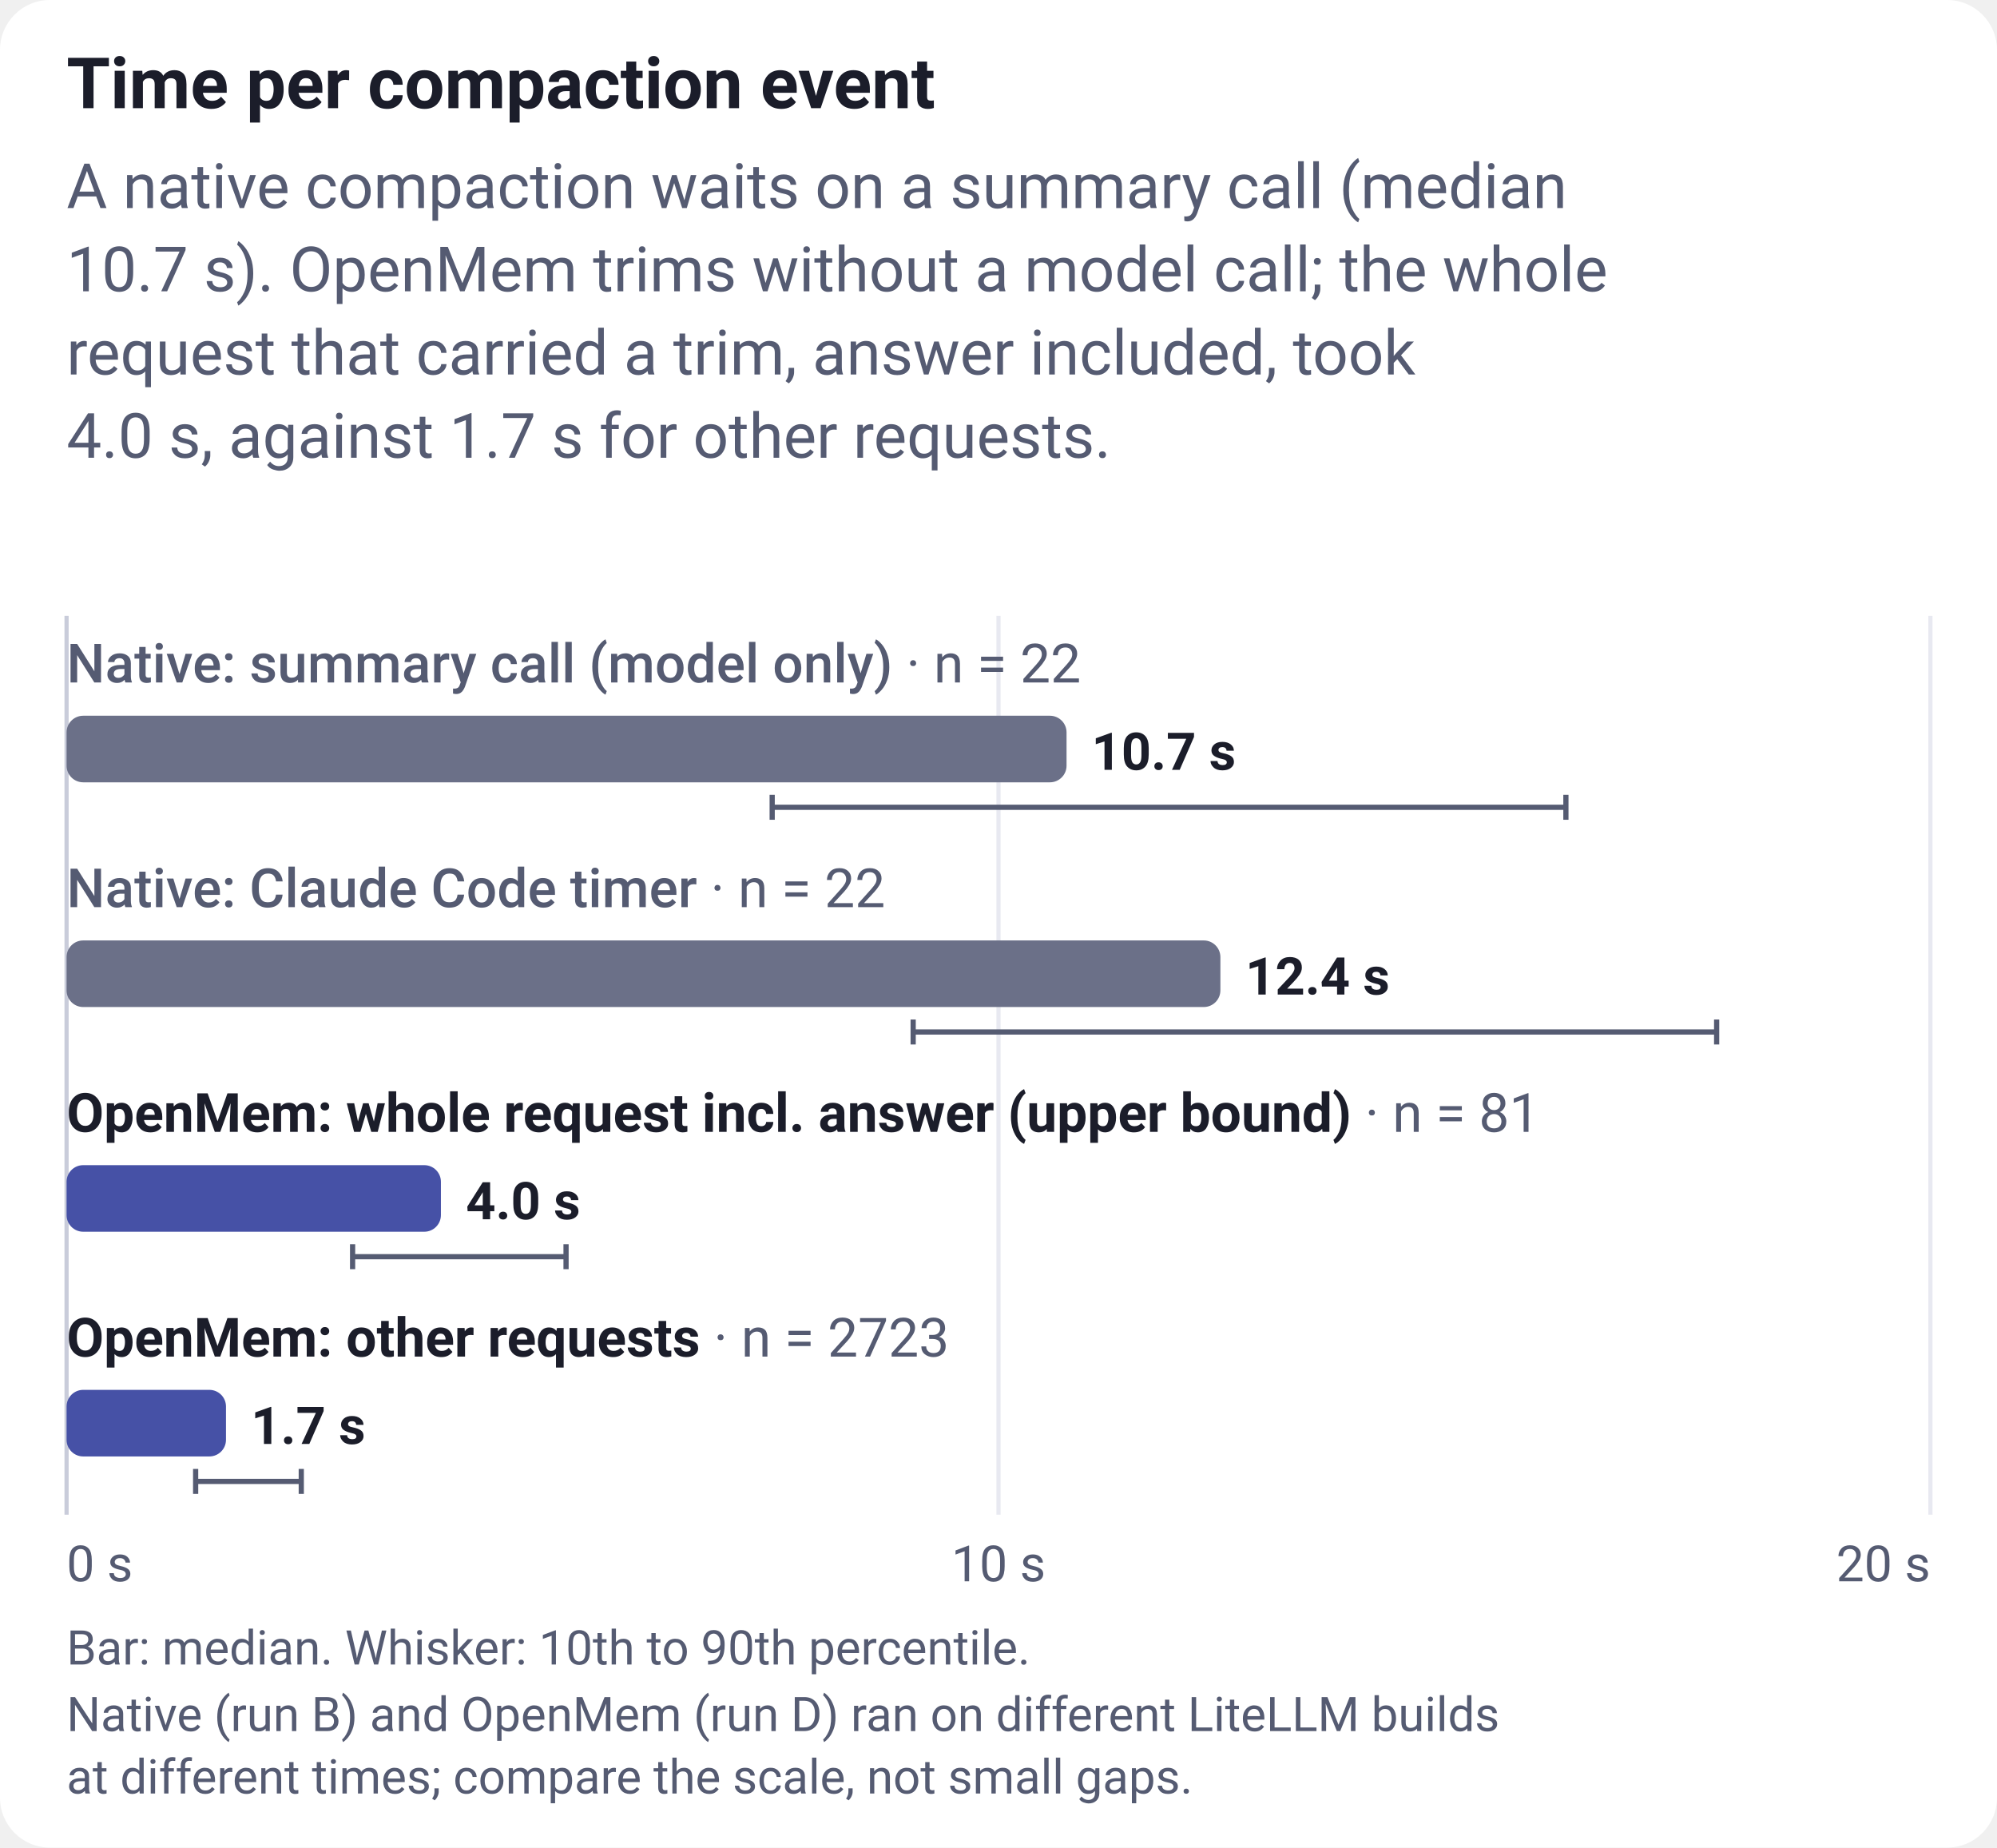
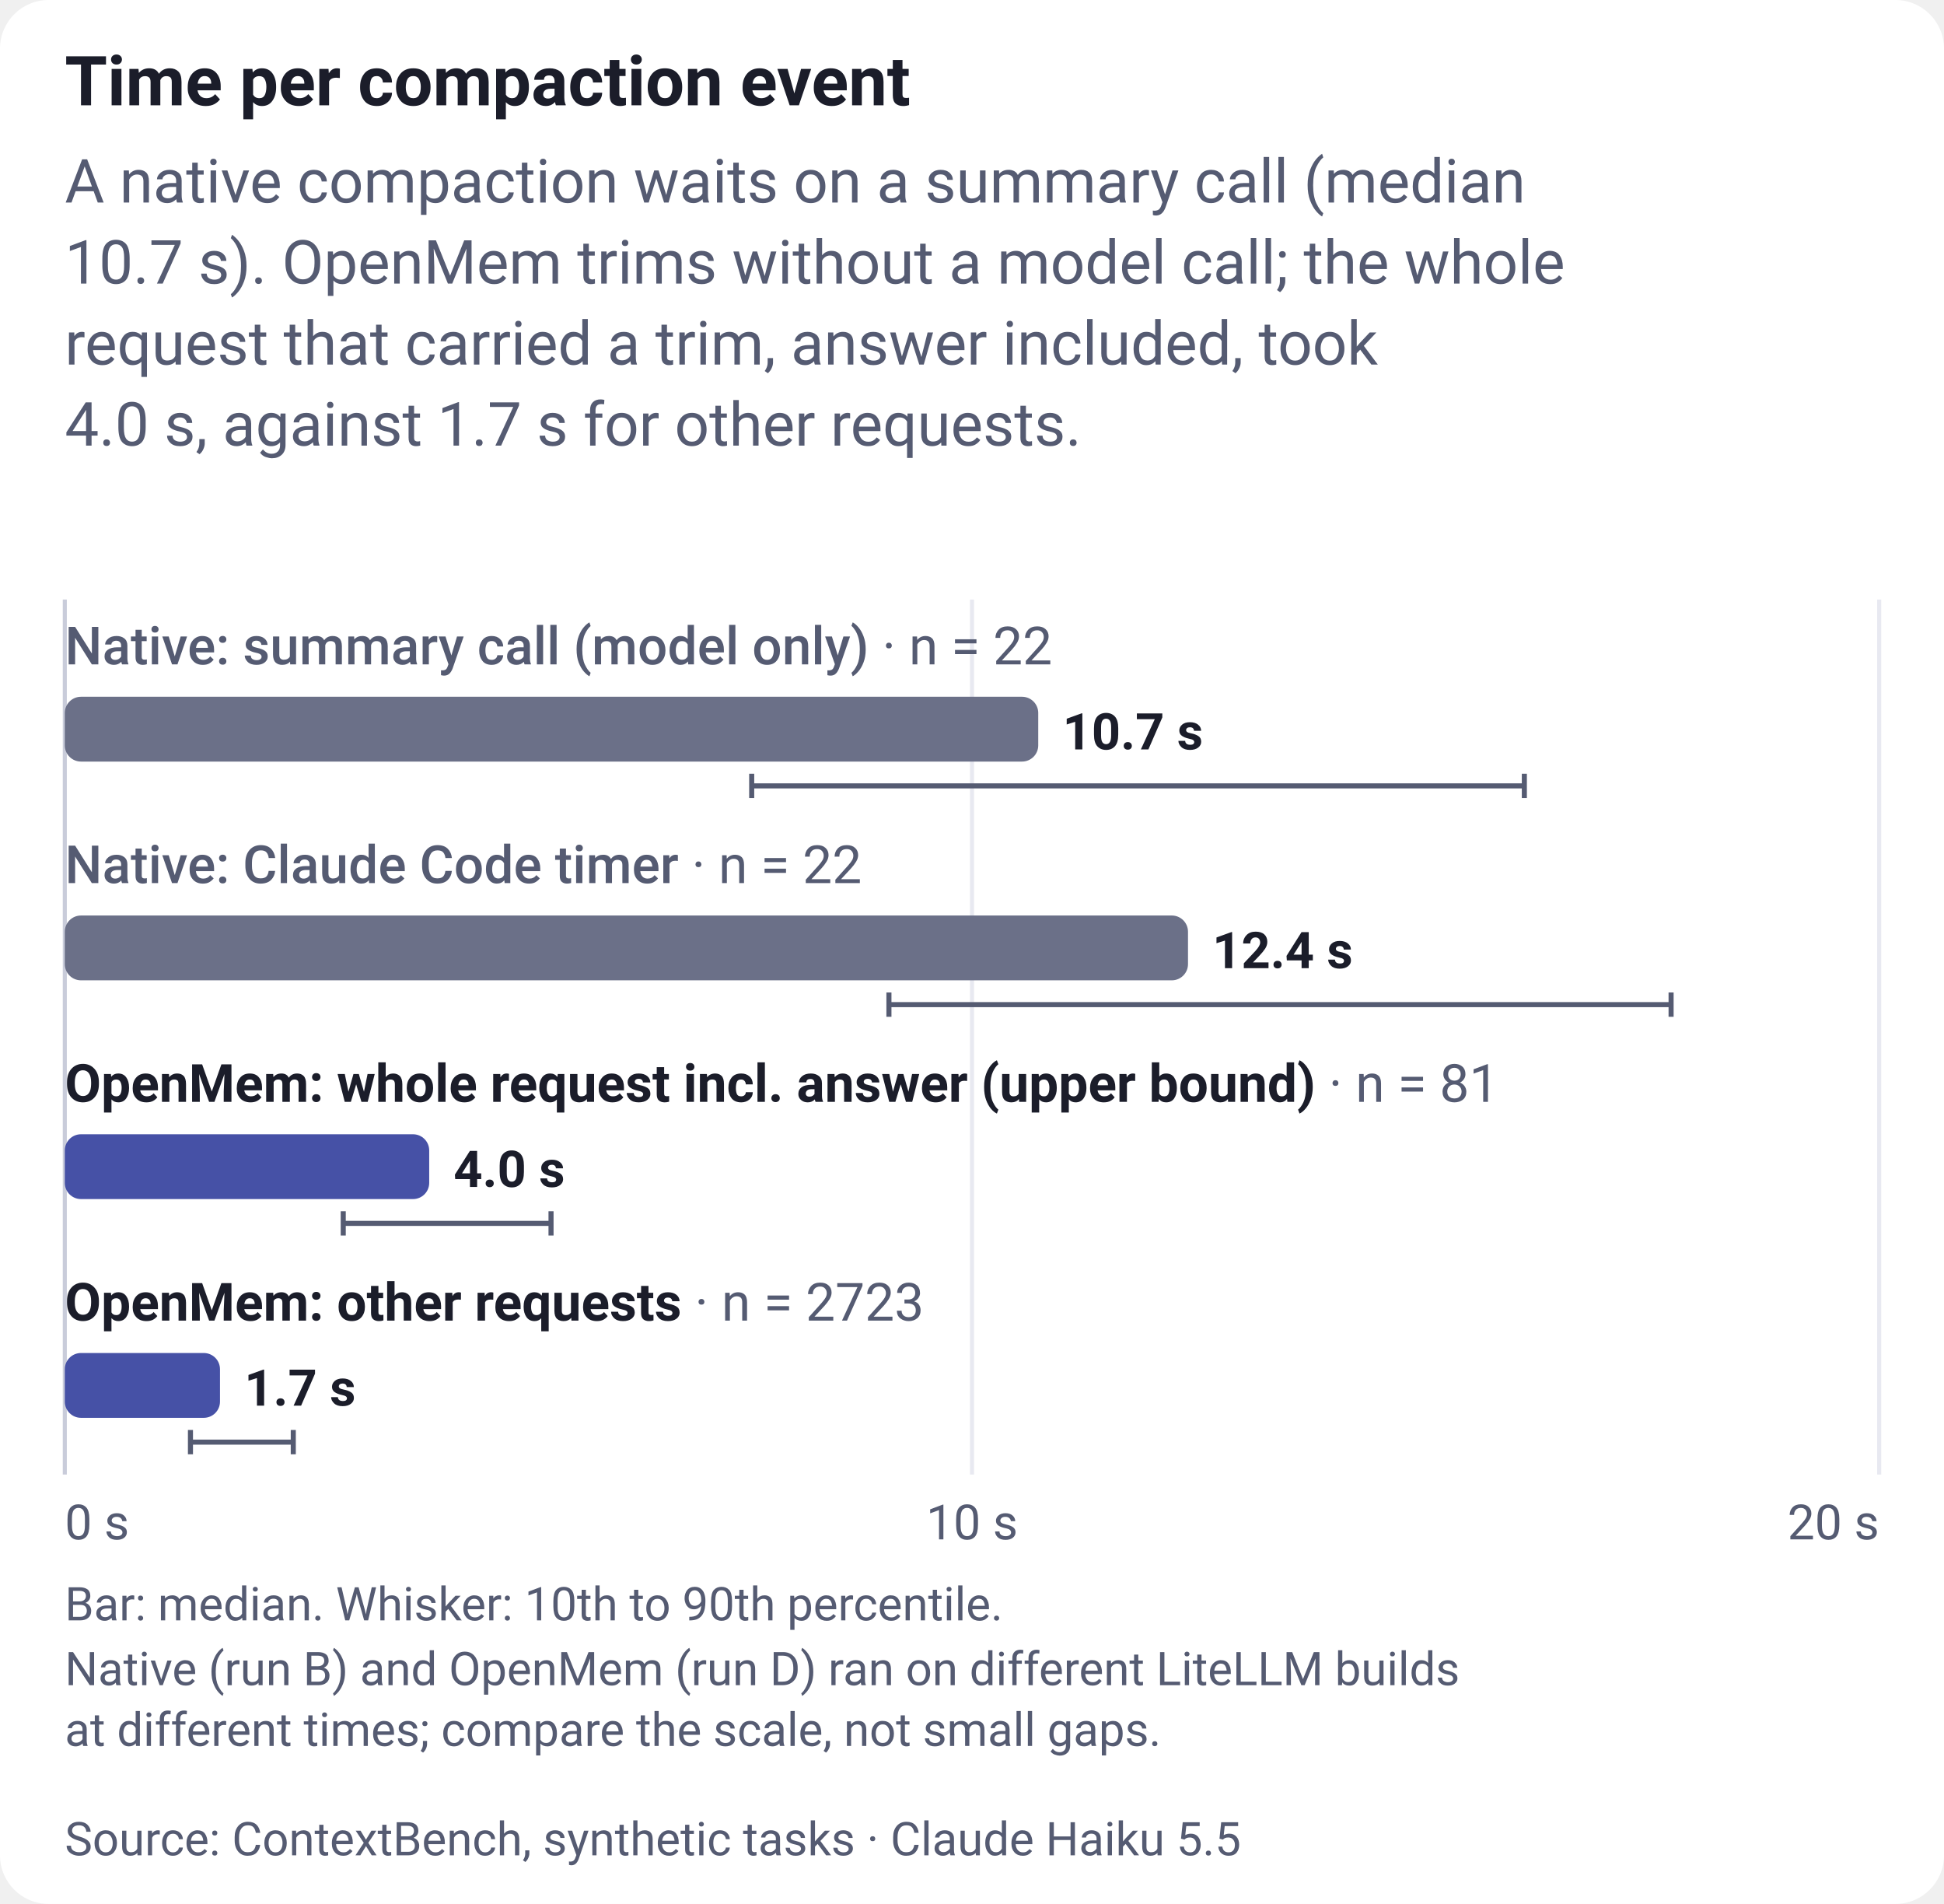
- <svg xmlns="http://www.w3.org/2000/svg" viewBox="0 0 480 444" width="480" height="444" role="img" aria-label="Time per compaction event" font-family="'DM Sans', system-ui, -apple-system, 'Segoe UI', Roboto, sans-serif">
-   <rect width="480" height="444" rx="12" fill="#ffffff" />
+ <svg xmlns="http://www.w3.org/2000/svg" viewBox="0 0 480 470" width="480" height="470" role="img" aria-label="Time per compaction event" font-family="'DM Sans', system-ui, -apple-system, 'Segoe UI', Roboto, sans-serif">
+   <rect width="480" height="470" rx="12" fill="#ffffff" />
  <text x="16" y="26" font-size="17" font-weight="700" fill="#1b1d2a">Time per compaction event</text>
  <text x="16" y="50" font-size="15" fill="#555b72">A native compaction waits on a summary call (median</text>
  <text x="16" y="70" font-size="15" fill="#555b72">10.7 s). OpenMem trims without a model call; the whole</text>
  <text x="16" y="90" font-size="15" fill="#555b72">request that carried a trim, answer included, took</text>
  <text x="16" y="110" font-size="15" fill="#555b72">4.0 s, against 1.7 s for other requests.</text>
  <line x1="16" x2="16" y1="148" y2="364" stroke="#c9ccda" />
  <text x="16" y="380" font-size="12" text-anchor="start" fill="#555b72">0 s</text>
  <line x1="240" x2="240" y1="148" y2="364" stroke="#e8e9f1" />
  <text x="240" y="380" font-size="12" text-anchor="middle" fill="#555b72">10 s</text>
  <line x1="464" x2="464" y1="148" y2="364" stroke="#e8e9f1" />
  <text x="464" y="380" font-size="12" text-anchor="end" fill="#555b72">20 s</text>
  <text x="16" y="164" font-size="13" font-weight="500" fill="#555b72">Native: summary call (model only) <tspan font-weight="400" fill="#555b72">· n = 22</tspan>
  </text>
  <rect x="16" y="172" width="240.357" height="16" rx="4" fill="#6b7088" />
  <line x1="185.603" x2="376.382" y1="194" y2="194" stroke="#555b72" stroke-width="1.25" />
  <line x1="185.603" x2="185.603" y1="191" y2="197" stroke="#555b72" stroke-width="1.25" />
  <line x1="376.382" x2="376.382" y1="191" y2="197" stroke="#555b72" stroke-width="1.25" />
  <text x="262.357" y="185" font-size="12.5" font-weight="700" fill="#1b1d2a">10.7 s</text>
  <text x="16" y="218" font-size="13" font-weight="500" fill="#555b72">Native: Claude Code timer <tspan font-weight="400" fill="#555b72">· n = 22</tspan>
  </text>
  <rect x="16" y="226" width="277.334" height="16" rx="4" fill="#6b7088" />
  <line x1="219.488" x2="412.614" y1="248" y2="248" stroke="#555b72" stroke-width="1.25" />
  <line x1="219.488" x2="219.488" y1="245" y2="251" stroke="#555b72" stroke-width="1.25" />
  <line x1="412.614" x2="412.614" y1="245" y2="251" stroke="#555b72" stroke-width="1.25" />
  <text x="299.334" y="239" font-size="12.5" font-weight="700" fill="#1b1d2a">12.4 s</text>
  <text x="16" y="272" font-size="13" font-weight="700" fill="#1b1d2a">OpenMem: whole request incl. answer (upper bound) <tspan font-weight="400" fill="#555b72">· n = 81</tspan>
  </text>
  <rect x="16" y="280" width="89.978" height="16" rx="4" fill="#4651a6" />
  <line x1="84.751" x2="136.056" y1="302" y2="302" stroke="#555b72" stroke-width="1.25" />
  <line x1="84.751" x2="84.751" y1="299" y2="305" stroke="#555b72" stroke-width="1.25" />
  <line x1="136.056" x2="136.056" y1="299" y2="305" stroke="#555b72" stroke-width="1.25" />
  <text x="111.978" y="293" font-size="12.5" font-weight="700" fill="#1b1d2a">4.0 s</text>
  <text x="16" y="326" font-size="13" font-weight="700" fill="#1b1d2a">OpenMem: other requests <tspan font-weight="400" fill="#555b72">· n = 2723</tspan>
  </text>
  <rect x="16" y="334" width="38.319" height="16" rx="4" fill="#4651a6" />
  <line x1="47.026" x2="72.414" y1="356" y2="356" stroke="#555b72" stroke-width="1.25" />
  <line x1="47.026" x2="47.026" y1="353" y2="359" stroke="#555b72" stroke-width="1.25" />
  <line x1="72.414" x2="72.414" y1="353" y2="359" stroke="#555b72" stroke-width="1.25" />
  <text x="60.319" y="347" font-size="12.5" font-weight="700" fill="#1b1d2a">1.7 s</text>
  <text x="16" y="400" font-size="11.5" fill="#555b72">Bar: median. Whisker: 10th to 90th percentile.</text>
  <text x="16" y="416" font-size="11.5" fill="#555b72">Native (run B) and OpenMem (run D) ran on different LiteLLM builds</text>
  <text x="16" y="431" font-size="11.5" fill="#555b72">at different times; compare the scale, not small gaps.</text>
+   <text x="16" y="458" font-size="11.5" fill="#555b72">Source: ContextBench, synthetic tasks · Claude Haiku 5.5</text>
</svg>
